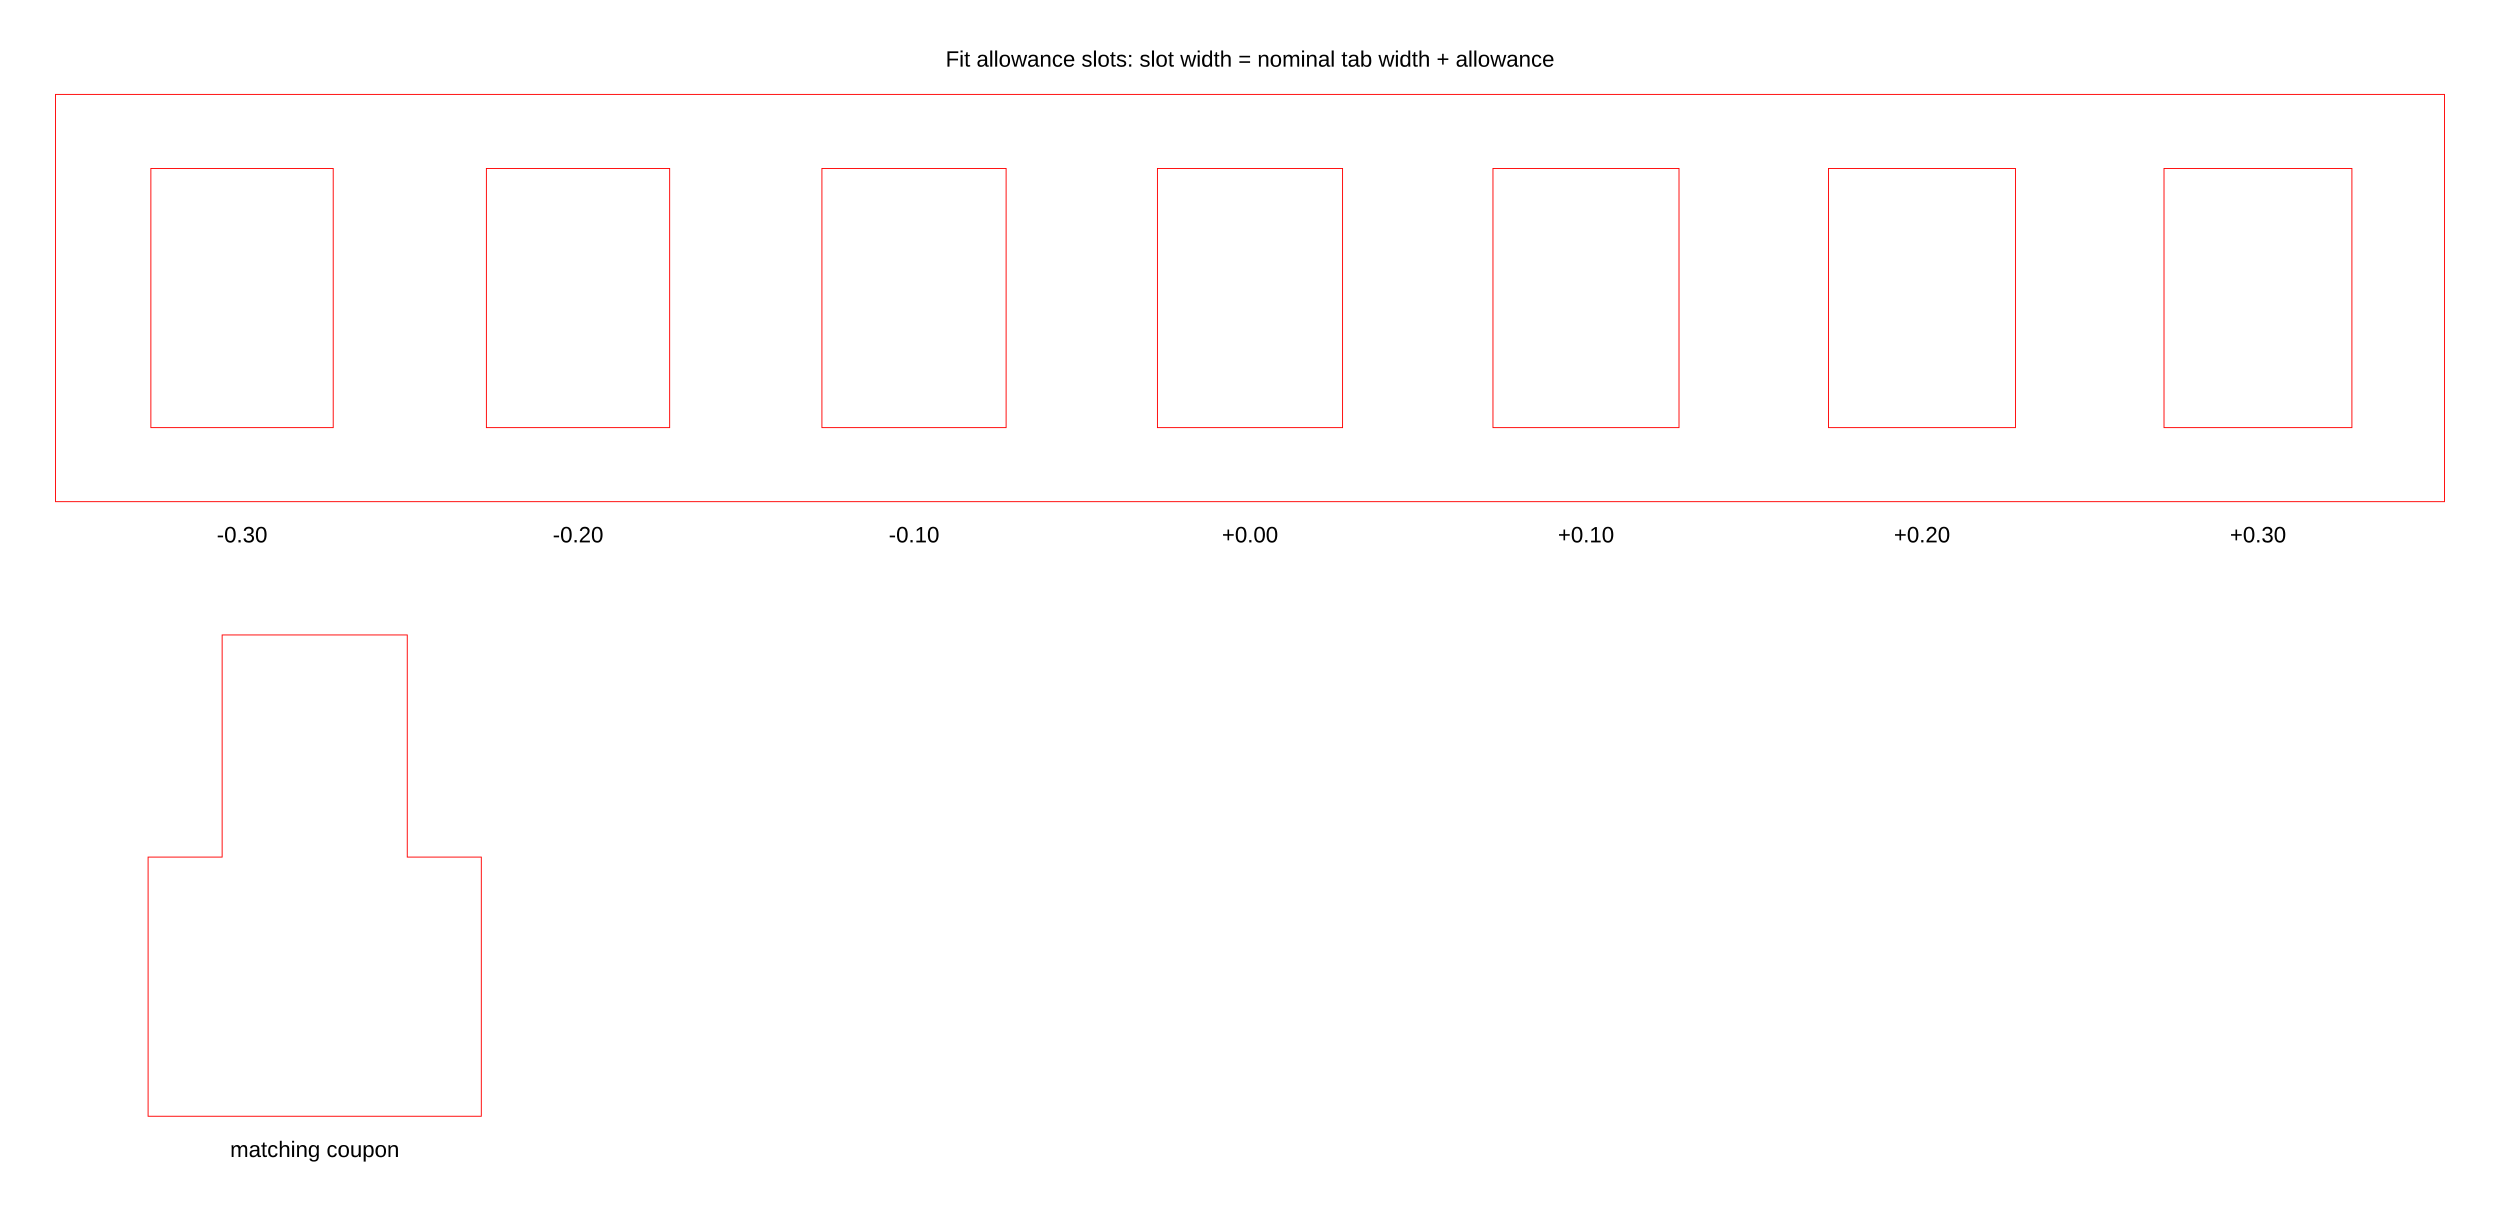
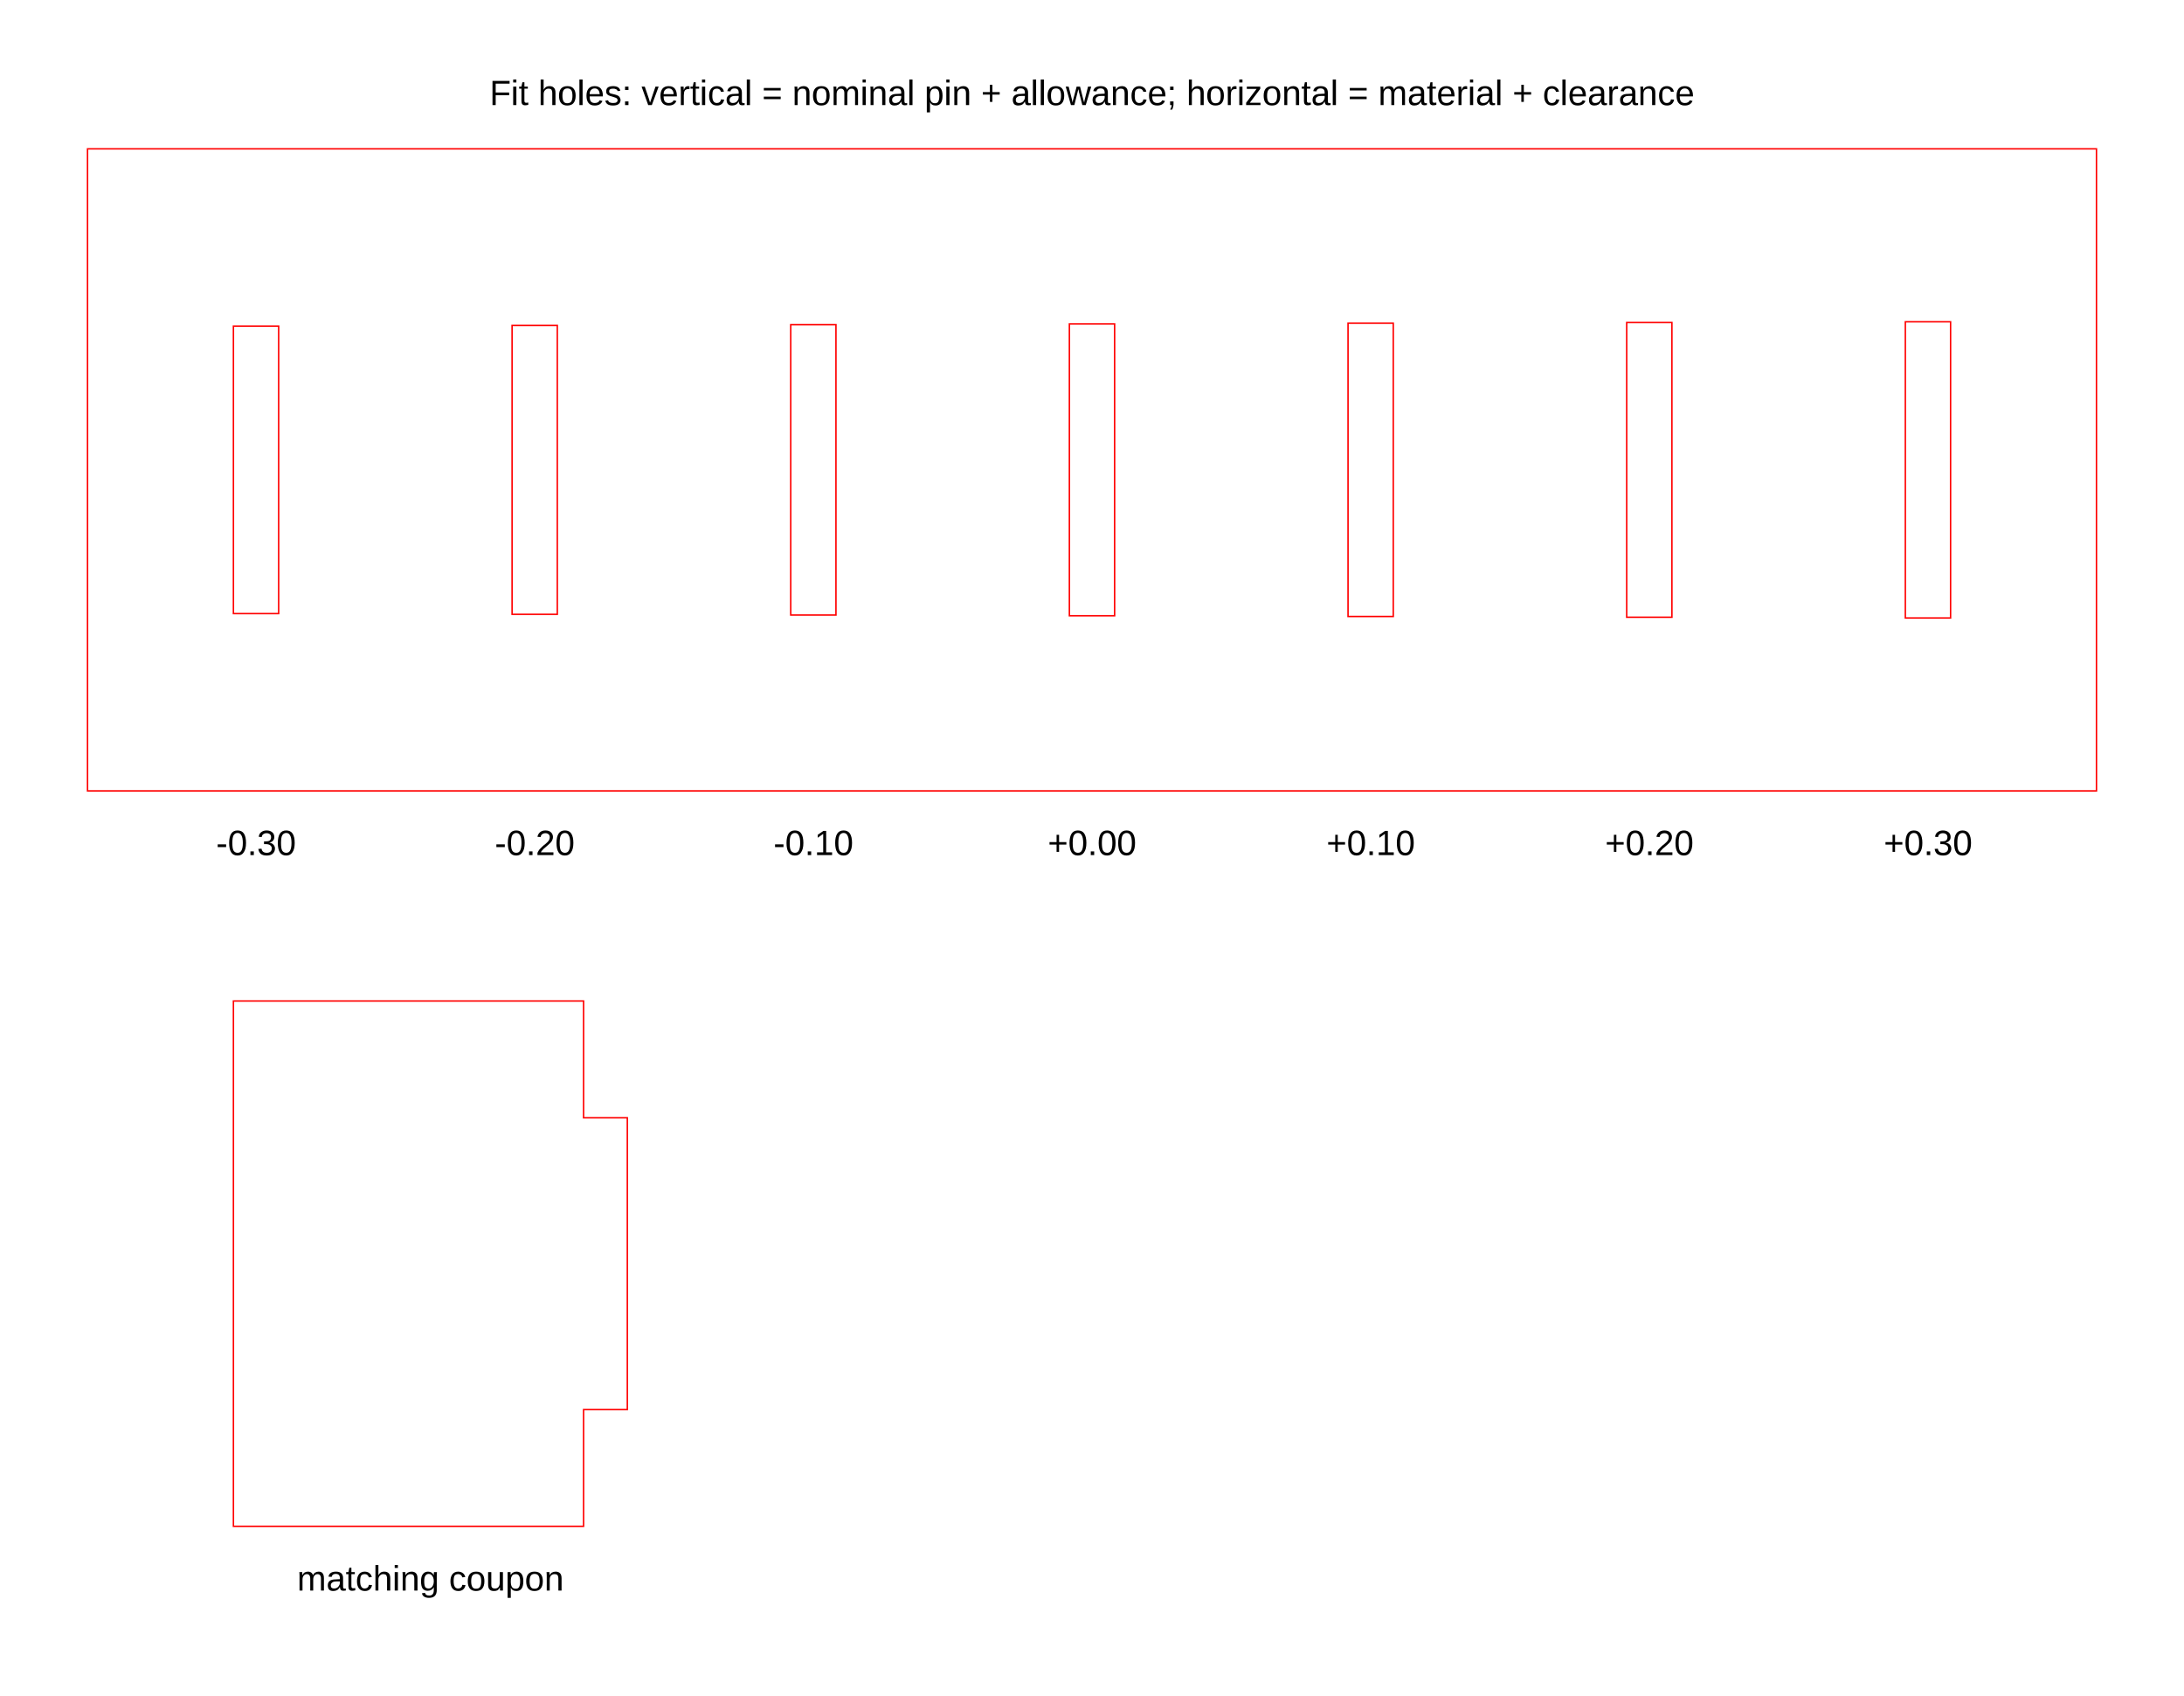
- <svg xmlns="http://www.w3.org/2000/svg" width="270.1mm" height="132.2mm" viewBox="-6 -10.2 270.1 132.2">
+ <svg xmlns="http://www.w3.org/2000/svg" width="149.7mm" height="116.2mm" viewBox="-6 -10.2 149.7 116.2">
  <g fill="none" stroke-linecap="square" stroke-linejoin="miter">
-     <path d="M 0 0 L 258.1 0 L 258.1 44 L 0 44 Z" stroke="#ff0000" stroke-width="0.1" data-layer="CUT" />
-     <path d="M 10.3 8 L 30 8 L 30 36 L 10.3 36 Z" stroke="#ff0000" stroke-width="0.1" data-layer="CUT" />
-     <text x="20.15" y="48.4" font-family="Arial, sans-serif" font-size="2.4" text-anchor="middle" fill="#000000" stroke="none" data-layer="MARK">-0.30</text>
-     <path d="M 46.55 8 L 66.35 8 L 66.35 36 L 46.55 36 Z" stroke="#ff0000" stroke-width="0.1" data-layer="CUT" />
-     <text x="56.45" y="48.4" font-family="Arial, sans-serif" font-size="2.4" text-anchor="middle" fill="#000000" stroke="none" data-layer="MARK">-0.20</text>
-     <path d="M 82.8 8 L 102.7 8 L 102.7 36 L 82.8 36 Z" stroke="#ff0000" stroke-width="0.1" data-layer="CUT" />
-     <text x="92.75" y="48.4" font-family="Arial, sans-serif" font-size="2.4" text-anchor="middle" fill="#000000" stroke="none" data-layer="MARK">-0.10</text>
-     <path d="M 119.05 8 L 139.05 8 L 139.05 36 L 119.05 36 Z" stroke="#ff0000" stroke-width="0.1" data-layer="CUT" />
-     <text x="129.05" y="48.4" font-family="Arial, sans-serif" font-size="2.4" text-anchor="middle" fill="#000000" stroke="none" data-layer="MARK">+0.00</text>
-     <path d="M 155.3 8 L 175.4 8 L 175.4 36 L 155.3 36 Z" stroke="#ff0000" stroke-width="0.1" data-layer="CUT" />
-     <text x="165.35" y="48.4" font-family="Arial, sans-serif" font-size="2.4" text-anchor="middle" fill="#000000" stroke="none" data-layer="MARK">+0.10</text>
-     <path d="M 191.55 8 L 211.75 8 L 211.75 36 L 191.55 36 Z" stroke="#ff0000" stroke-width="0.1" data-layer="CUT" />
-     <text x="201.65" y="48.4" font-family="Arial, sans-serif" font-size="2.4" text-anchor="middle" fill="#000000" stroke="none" data-layer="MARK">+0.20</text>
-     <path d="M 227.8 8 L 248.1 8 L 248.1 36 L 227.8 36 Z" stroke="#ff0000" stroke-width="0.1" data-layer="CUT" />
-     <text x="237.95" y="48.4" font-family="Arial, sans-serif" font-size="2.4" text-anchor="middle" fill="#000000" stroke="none" data-layer="MARK">+0.30</text>
-     <path d="M 18 58.4 L 38 58.4 L 38 82.4 L 46 82.4 L 46 110.4 L 10 110.4 L 10 82.4 L 18 82.4 Z" stroke="#ff0000" stroke-width="0.1" data-layer="CUT" />
-     <text x="28" y="114.8" font-family="Arial, sans-serif" font-size="2.4" text-anchor="middle" fill="#000000" stroke="none" data-layer="MARK">matching coupon</text>
-     <text x="129.05" y="-3" font-family="Arial, sans-serif" font-size="2.4" text-anchor="middle" fill="#000000" stroke="none" data-layer="MARK">Fit allowance slots: slot width = nominal tab width + allowance</text>
+     <path d="M 0 0 L 137.7 0 L 137.7 44 L 0 44 Z" stroke="#ff0000" stroke-width="0.1" data-layer="CUT" />
+     <path d="M 10 12.15 L 13.1 12.15 L 13.1 31.85 L 10 31.85 Z" stroke="#ff0000" stroke-width="0.1" data-layer="CUT" />
+     <text x="11.55" y="48.4" font-family="Arial, sans-serif" font-size="2.4" text-anchor="middle" fill="#000000" stroke="none" data-layer="MARK">-0.30</text>
+     <path d="M 29.1 12.1 L 32.2 12.1 L 32.2 31.9 L 29.1 31.9 Z" stroke="#ff0000" stroke-width="0.1" data-layer="CUT" />
+     <text x="30.65" y="48.4" font-family="Arial, sans-serif" font-size="2.4" text-anchor="middle" fill="#000000" stroke="none" data-layer="MARK">-0.20</text>
+     <path d="M 48.2 12.05 L 51.3 12.05 L 51.3 31.95 L 48.2 31.95 Z" stroke="#ff0000" stroke-width="0.1" data-layer="CUT" />
+     <text x="49.75" y="48.4" font-family="Arial, sans-serif" font-size="2.4" text-anchor="middle" fill="#000000" stroke="none" data-layer="MARK">-0.10</text>
+     <path d="M 67.3 12 L 70.4 12 L 70.4 32 L 67.3 32 Z" stroke="#ff0000" stroke-width="0.1" data-layer="CUT" />
+     <text x="68.85" y="48.4" font-family="Arial, sans-serif" font-size="2.4" text-anchor="middle" fill="#000000" stroke="none" data-layer="MARK">+0.00</text>
+     <path d="M 86.4 11.95 L 89.5 11.95 L 89.5 32.05 L 86.4 32.05 Z" stroke="#ff0000" stroke-width="0.1" data-layer="CUT" />
+     <text x="87.95" y="48.4" font-family="Arial, sans-serif" font-size="2.4" text-anchor="middle" fill="#000000" stroke="none" data-layer="MARK">+0.10</text>
+     <path d="M 105.5 11.9 L 108.6 11.9 L 108.6 32.1 L 105.5 32.1 Z" stroke="#ff0000" stroke-width="0.1" data-layer="CUT" />
+     <text x="107.05" y="48.4" font-family="Arial, sans-serif" font-size="2.4" text-anchor="middle" fill="#000000" stroke="none" data-layer="MARK">+0.20</text>
+     <path d="M 124.6 11.85 L 127.7 11.85 L 127.7 32.15 L 124.6 32.15 Z" stroke="#ff0000" stroke-width="0.1" data-layer="CUT" />
+     <text x="126.15" y="48.4" font-family="Arial, sans-serif" font-size="2.4" text-anchor="middle" fill="#000000" stroke="none" data-layer="MARK">+0.30</text>
+     <path d="M 10 58.4 L 34 58.4 L 34 66.4 L 37 66.4 L 37 86.4 L 34 86.4 L 34 94.4 L 10 94.4 Z" stroke="#ff0000" stroke-width="0.1" data-layer="CUT" />
+     <text x="23.5" y="98.8" font-family="Arial, sans-serif" font-size="2.4" text-anchor="middle" fill="#000000" stroke="none" data-layer="MARK">matching coupon</text>
+     <text x="68.85" y="-3" font-family="Arial, sans-serif" font-size="2.4" text-anchor="middle" fill="#000000" stroke="none" data-layer="MARK">Fit holes: vertical = nominal pin + allowance; horizontal = material + clearance</text>
  </g>
</svg>
